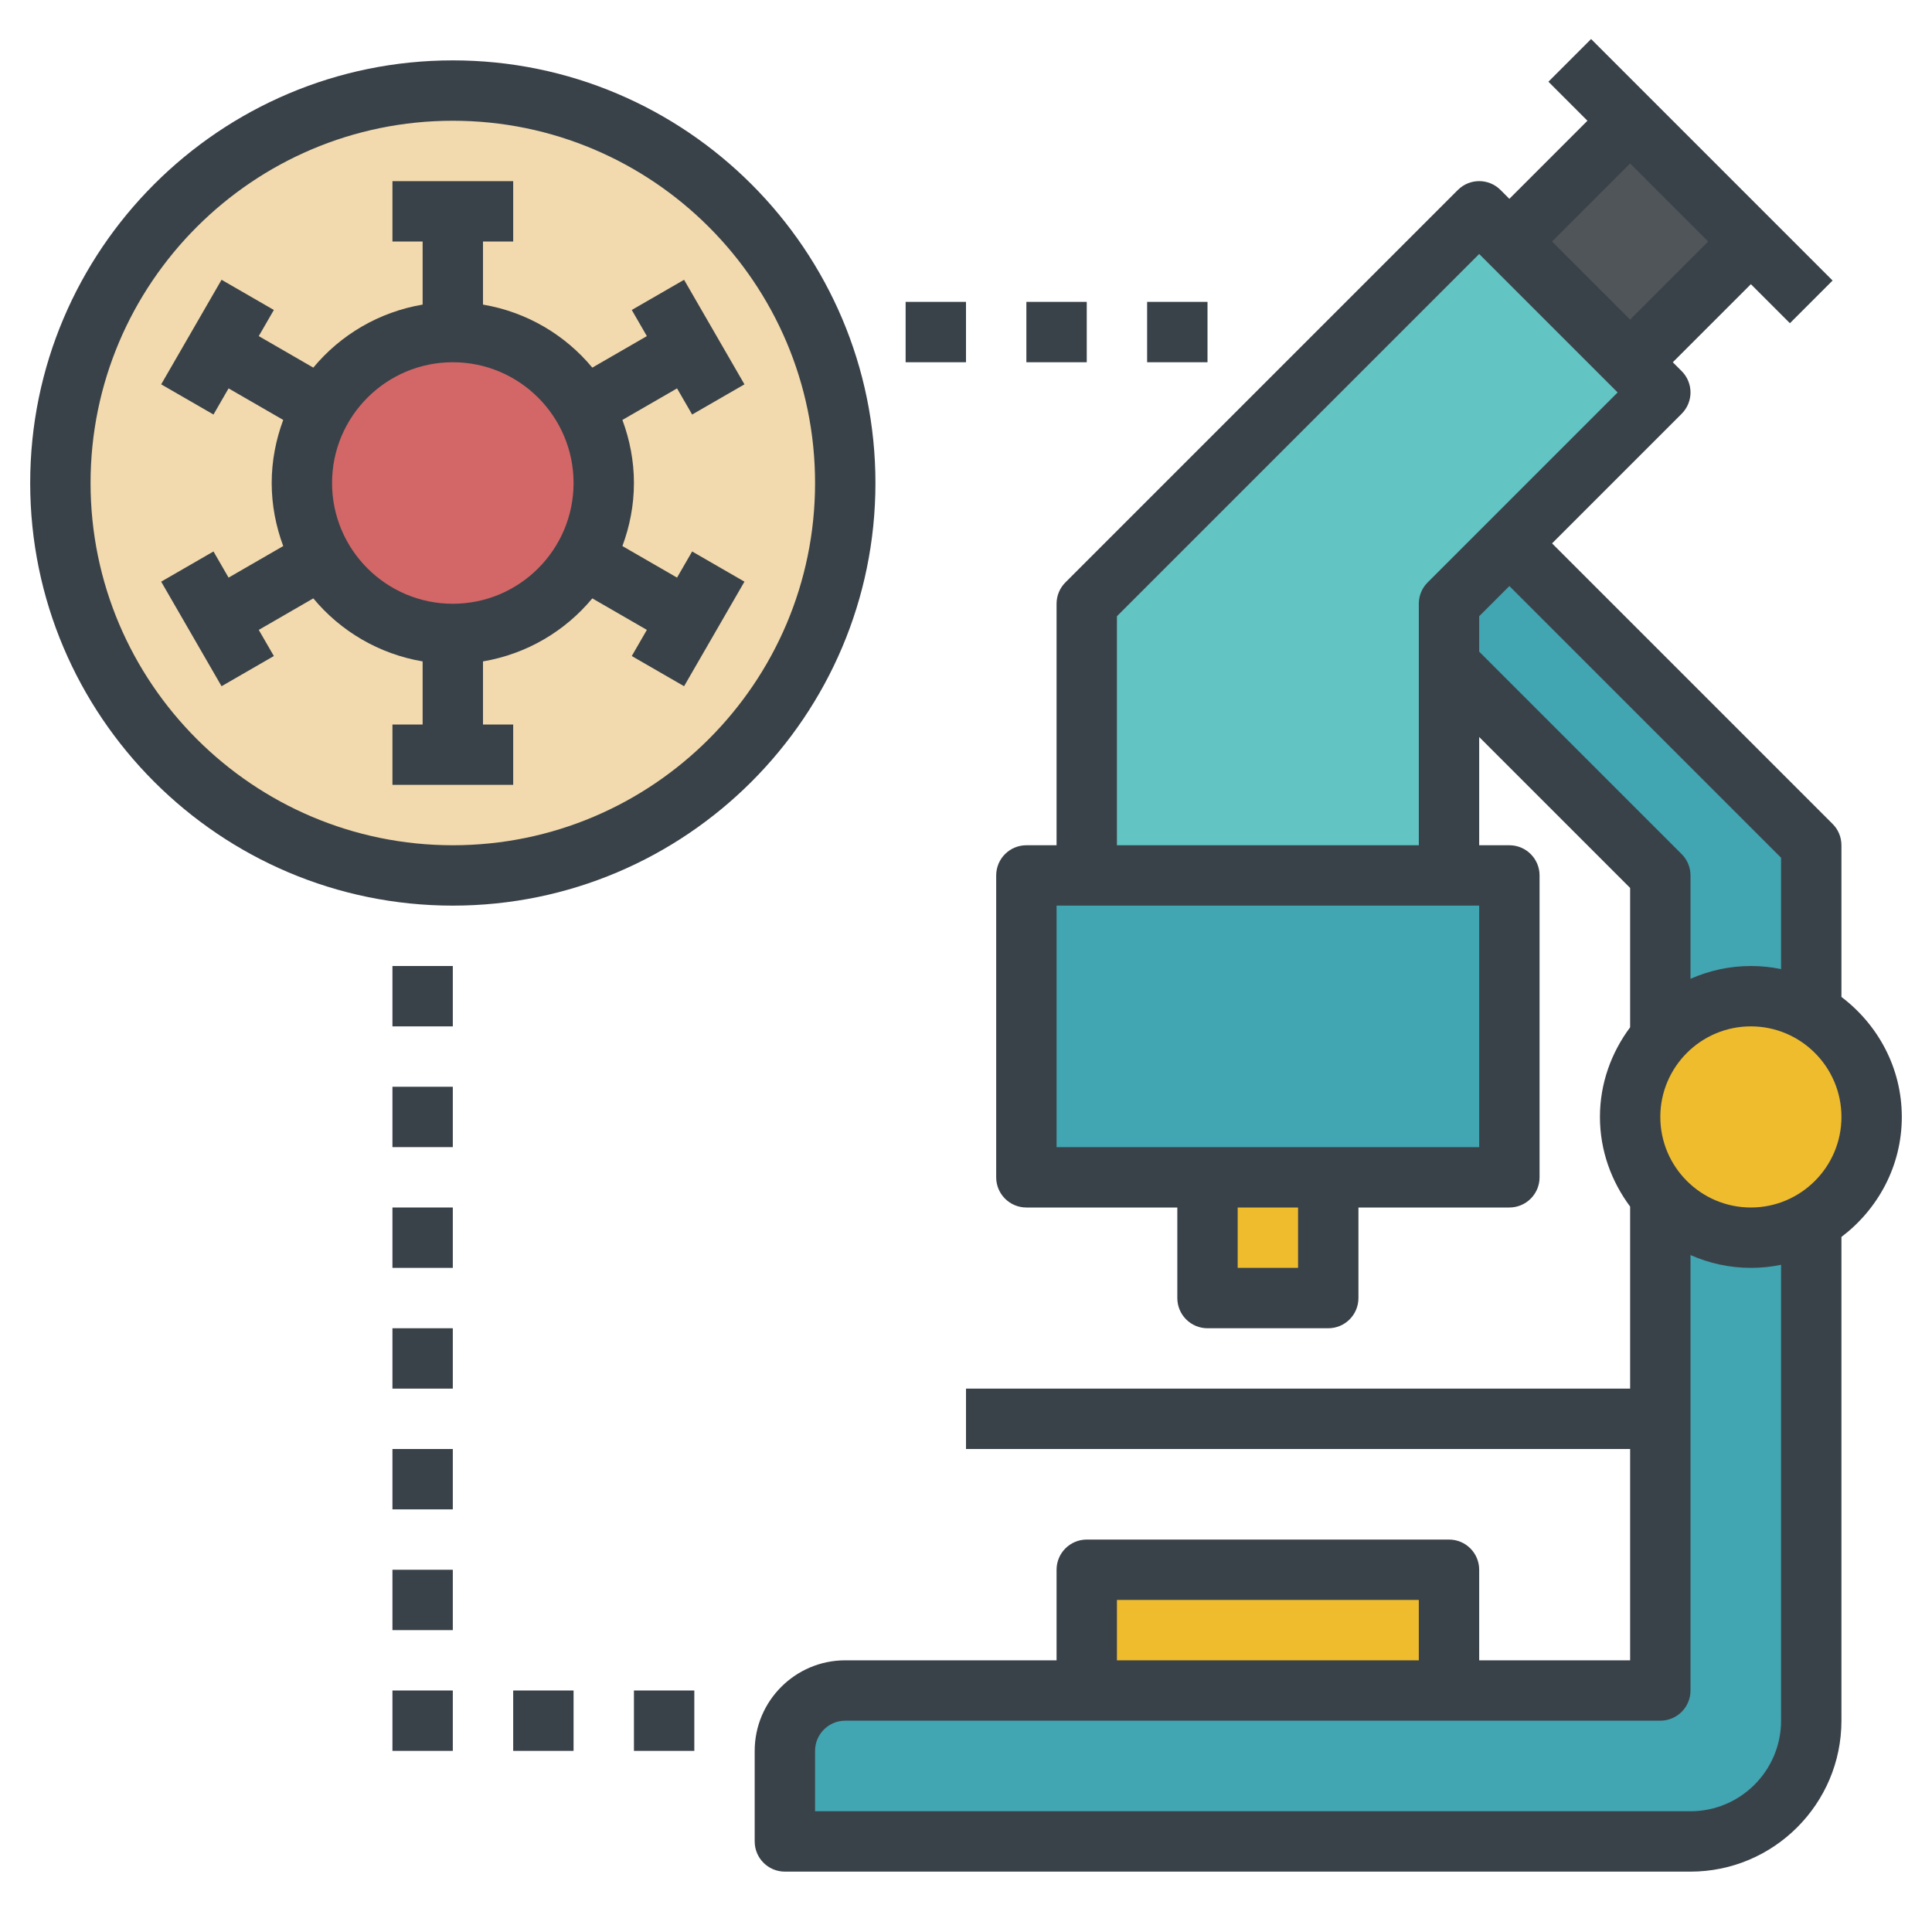
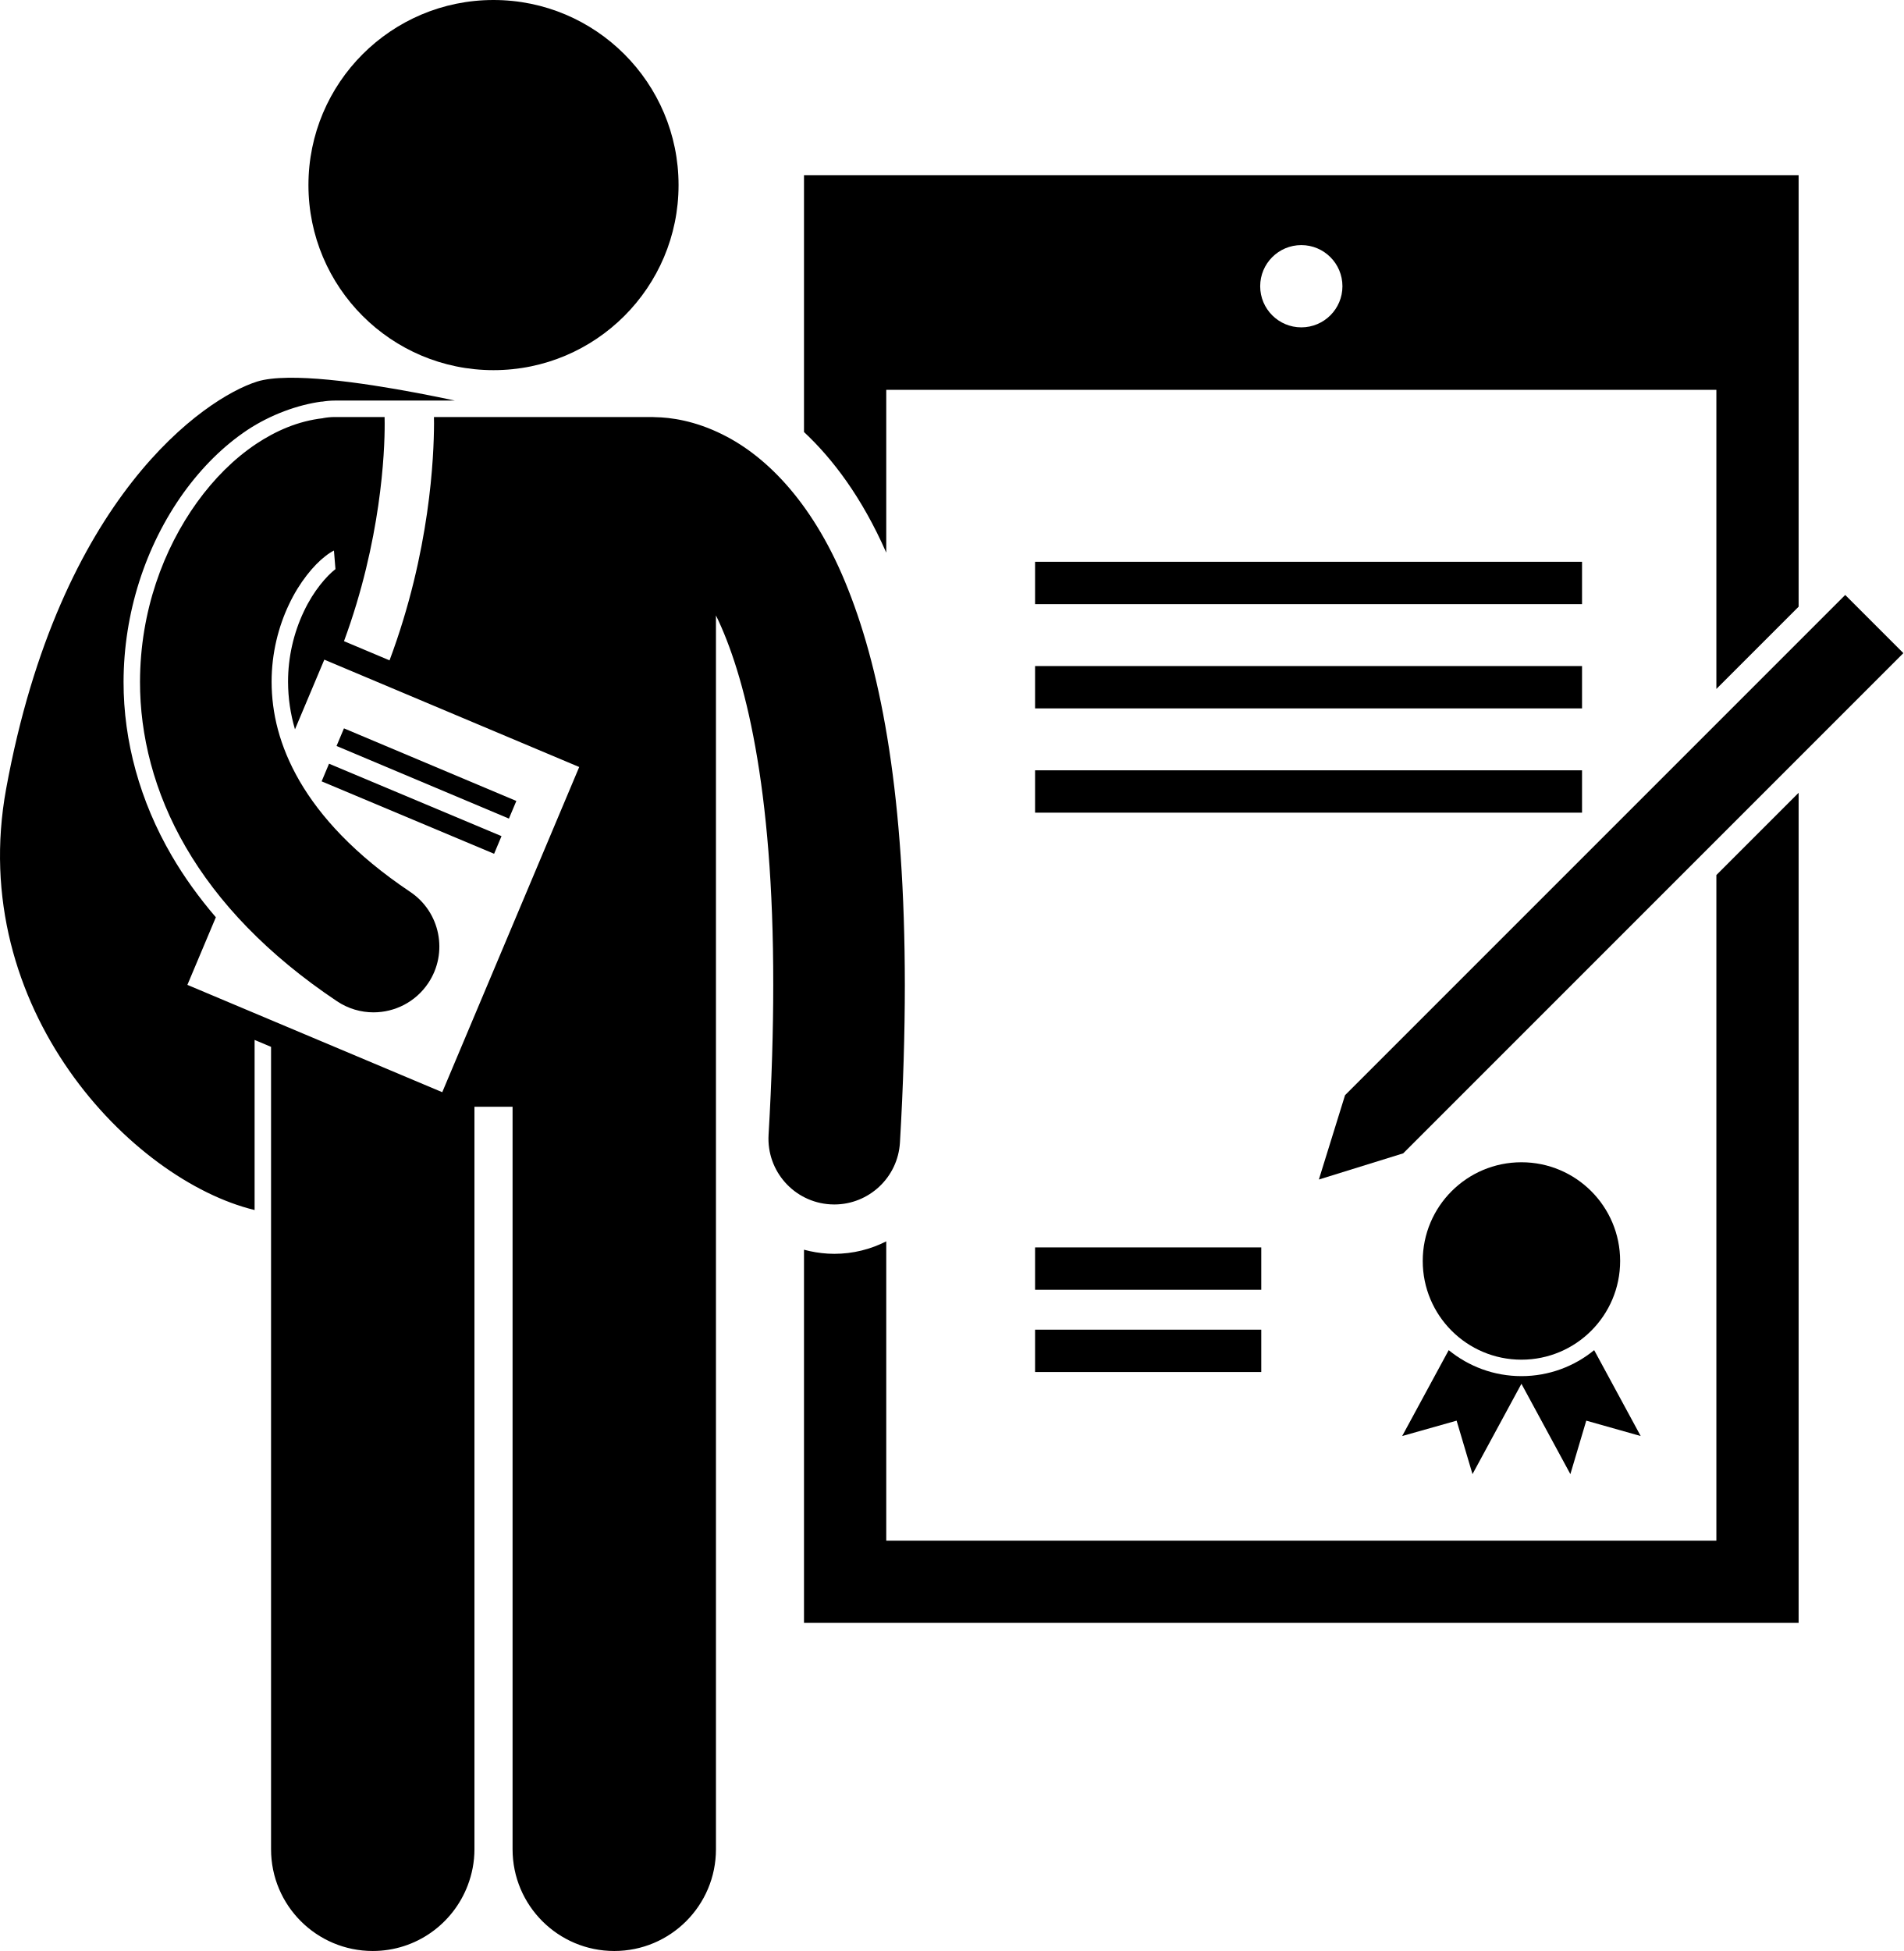
- <svg xmlns="http://www.w3.org/2000/svg" version="1.1" id="_x31_-outline-expand" x="0px" y="0px" viewBox="0 0 64 64" style="enable-background:new 0 0 64 64;" xml:space="preserve">
-   <path style="fill:#F2DAAE;" d="M28,16c0,7.18-5.82,13-13,13C7.82,29,2,23.18,2,16C2,8.82,7.82,3,15,3C22.18,3,28,8.82,28,16" />
-   <path style="fill:#D36767;" d="M20,16c0,2.762-2.239,5-5,5c-2.761,0-5-2.238-5-5c0-2.762,2.239-5,5-5C17.761,11,20,13.238,20,16" />
-   <rect x="51.172" y="5.172" transform="matrix(0.7071 -0.7071 0.7071 0.7071 10.1594 40.5269)" style="fill:#4F5559;" width="5.657" height="5.657" />
-   <path style="fill:#42A5B2;" d="M49,17l11,11v29c0,2.209-1.791,4-4,4H26v-3c0-1.104,0.896-2,2-2h27V29l-9-9L49,17z" />
-   <rect x="34" y="29" style="fill:#42A5B2;" width="16" height="10" />
-   <polygon style="fill:#62C4C3;" points="36,29 36,20 49,7 55,13 48,20 48,29 " />
-   <rect x="40" y="39" style="fill:#EFBC2E;" width="4" height="4" />
-   <rect x="36" y="52" style="fill:#EFBC2E;" width="12" height="4" />
-   <path style="fill:#EFBC2E;" d="M62,37c0,2.209-1.791,4-4,4c-2.209,0-4-1.791-4-4c0-2.209,1.791-4,4-4C60.209,33,62,34.791,62,37" />
-   <path style="fill:#3A4249;" d="M22.428,19.134l-1.81-1.045C20.86,17.437,21,16.735,21,16c0-0.735-0.14-1.437-0.382-2.089l1.81-1.045  l0.5,0.866l1.733-1l-2-3.464l-1.733,1l0.5,0.866l-1.807,1.044c-0.899-1.085-2.174-1.843-3.621-2.088V8h1V6h-4v2h1v2.09  c-1.447,0.245-2.722,1.003-3.621,2.088l-1.807-1.044l0.5-0.866l-1.733-1l-2,3.464l1.733,1l0.5-0.866l1.81,1.045  C9.14,14.563,9,15.265,9,16c0,0.735,0.14,1.437,0.382,2.089l-1.81,1.045l-0.5-0.866l-1.733,1l2,3.464l1.733-1l-0.5-0.866  l1.807-1.044c0.899,1.085,2.174,1.843,3.621,2.088V24h-1v2h4v-2h-1v-2.09c1.447-0.245,2.722-1.003,3.621-2.088l1.807,1.044  l-0.5,0.866l1.733,1l2-3.464l-1.733-1L22.428,19.134z M15,20c-2.206,0-4-1.794-4-4c0-2.206,1.794-4,4-4c2.206,0,4,1.794,4,4  C19,18.206,17.206,20,15,20" />
-   <path style="fill:#3A4249;" d="M15,2C7.28,2,1,8.28,1,16c0,7.72,6.28,14,14,14s14-6.28,14-14C29,8.28,22.72,2,15,2 M15,28  C8.383,28,3,22.617,3,16C3,9.383,8.383,4,15,4c6.617,0,12,5.383,12,12C27,22.617,21.617,28,15,28" />
-   <path style="fill:#3A4249;" d="M63,37c0-1.627-0.793-3.061-2-3.975V28c0-0.266-0.105-0.52-0.293-0.707L51.414,18l4.293-4.293  c0.391-0.391,0.391-1.023,0-1.414L55.414,12L58,9.414l1.293,1.293l1.414-1.414l-8-8l-1.414,1.414L52.586,4L50,6.586l-0.293-0.293  c-0.391-0.391-1.023-0.391-1.414,0l-13,13C35.105,19.48,35,19.734,35,20v8h-1c-0.552,0-1,0.447-1,1v10c0,0.553,0.448,1,1,1h5v3  c0,0.553,0.448,1,1,1h4c0.552,0,1-0.447,1-1v-3h5c0.552,0,1-0.447,1-1V29c0-0.553-0.448-1-1-1h-1v-3.586l5,5v4.617  c-0.62,0.832-1,1.854-1,2.969c0,1.115,0.38,2.137,1,2.969V46H32v2h22v7h-5v-3c0-0.553-0.448-1-1-1H36c-0.552,0-1,0.447-1,1v3h-7  c-1.654,0-3,1.346-3,3v3c0,0.553,0.448,1,1,1h30c2.757,0,5-2.243,5-5V40.975C62.207,40.061,63,38.627,63,37 M54,5.414L56.586,8  L54,10.586L51.414,8L54,5.414z M43,42h-2v-2h2V42z M49,38H35v-8h14V38z M37,28v-7.586l12-12L53.586,13l-6.293,6.293  C47.105,19.48,47,19.734,47,20v8H37z M49,21.586v-1.172l1-1l9,9v3.688C58.677,32.035,58.342,32,58,32c-0.712,0-1.386,0.154-2,0.424  V29c0-0.266-0.105-0.52-0.293-0.707L49,21.586z M37,53h10v2H37V53z M59,57c0,1.654-1.346,3-3,3H27v-2c0-0.552,0.449-1,1-1h27  c0.552,0,1-0.447,1-1V41.576C56.614,41.846,57.288,42,58,42c0.342,0,0.677-0.035,1-0.102V57z M58,40c-1.654,0-3-1.346-3-3  c0-1.654,1.346-3,3-3c1.654,0,3,1.346,3,3C61,38.654,59.654,40,58,40" />
-   <rect x="13" y="32" style="fill:#3A4249;" width="2" height="2" />
-   <rect x="13" y="36" style="fill:#3A4249;" width="2" height="2" />
-   <rect x="13" y="40" style="fill:#3A4249;" width="2" height="2" />
-   <rect x="13" y="44" style="fill:#3A4249;" width="2" height="2" />
-   <rect x="13" y="48" style="fill:#3A4249;" width="2" height="2" />
-   <rect x="13" y="52" style="fill:#3A4249;" width="2" height="2" />
-   <rect x="13" y="56" style="fill:#3A4249;" width="2" height="2" />
-   <rect x="17" y="56" style="fill:#3A4249;" width="2" height="2" />
-   <rect x="21" y="56" style="fill:#3A4249;" width="2" height="2" />
-   <rect x="30" y="10" style="fill:#3A4249;" width="2" height="2" />
-   <rect x="34" y="10" style="fill:#3A4249;" width="2" height="2" />
-   <rect x="38" y="10" style="fill:#3A4249;" width="2" height="2" />
+ <svg xmlns="http://www.w3.org/2000/svg" version="1.1" id="Layer_1" x="0px" y="0px" viewBox="0 0 231.414 237.183" enable-background="new 0 0 231.414 237.183" xml:space="preserve">
+   <g>
+     <path d="M107.752,67.182V47.391h100.927v36.365l10-10.001V47.392V21.297h-10.001H107.751h-10v26.095v5.13   C101.205,55.747,104.773,60.413,107.752,67.182z M158.215,29.797c2.762,0,5,2.239,5,5c0,2.761-2.238,5-5,5   c-2.762,0-5-2.239-5-5C153.215,32.036,155.453,29.797,158.215,29.797z" />
+     <path d="M208.679,187.296H107.752v-36.386c-1.901,0.968-4.047,1.517-6.314,1.518c-0.257,0-0.515-0.012-0.777-0.023   c-0.999-0.059-1.972-0.223-2.91-0.477v35.367v10h10h100.927h10.001v-10V96.377l-10,10.001V187.296z" />
+     <path d="M184.979,167.296c-3.352,0-6.431-1.187-8.844-3.158l-5.656,10.44l6.617-1.869l1.932,6.5l5.949-10.981   l5.951,10.981l1.932-6.5l6.617,1.869l-5.656-10.44C191.407,166.109,188.329,167.296,184.979,167.296z" />
+     <circle cx="184.978" cy="153.296" r="12" />
+     <rect x="125.846" y="68.297" width="66.5" height="5.149" />
+     <rect x="125.846" y="80.972" width="66.5" height="5.148" />
+     <rect x="125.846" y="93.647" width="66.5" height="5.148" />
+     <rect x="125.846" y="151.648" width="27.5" height="5.148" />
+     <rect x="125.846" y="161.648" width="27.5" height="5.148" />
+     <polygon points="160.35,143.394 170.604,140.212 231.414,79.401 224.343,72.33 163.532,133.142  " />
+     <path d="M57.683,134.548h4.636v90.269c0,6.832,5.537,12.365,12.365,12.365c6.826,0,12.363-5.533,12.363-12.365v-98   v-18.938V74.815c3.468,7.1,6.998,20.703,6.965,44.92c0,5.516-0.178,11.572-0.568,18.222   c-0.26,4.411,3.106,8.198,7.518,8.456c0.16,0.008,0.318,0.014,0.476,0.014c4.204-0.002,7.729-3.281,7.979-7.533   c0.406-6.934,0.594-13.301,0.594-19.158c-0.012-22.658-2.769-37.664-6.877-48.045   c-4.057-10.339-9.855-16.174-15.234-18.842c-3.416-1.721-6.414-2.11-8.221-2.133   c-0.119-0.005-0.238-0.018-0.359-0.018H52.76c0.004,0.219,0.008,0.476,0.009,0.807   c-0.016,3.917-0.447,15.504-5.408,28.774l-5.538-2.332c4.512-12.226,4.959-22.99,4.946-26.442   c0-0.36-0.004-0.621-0.009-0.807h-6.077c-0.478,0-0.944,0.05-1.399,0.133l0.001,0.009   c-3.087,0.348-5.766,1.558-8.109,3.105c-2.766,1.849-5.152,4.261-7.215,7.11   c-4.088,5.686-6.924,13.246-6.939,21.842c-0.01,6.434,1.672,13.41,5.572,20.1   c3.891,6.699,9.926,13.072,18.375,18.721c1.365,0.914,2.912,1.353,4.441,1.353c2.58,0,5.113-1.248,6.656-3.553   c2.457-3.672,1.473-8.641-2.201-11.098c-6.777-4.541-10.939-9.168-13.439-13.465   c-2.49-4.309-3.395-8.326-3.404-12.059c-0.004-3.486,0.836-6.736,2.12-9.43   c1.263-2.686,3.017-4.777,4.392-5.836c0.426-0.342,0.79-0.558,1.067-0.699l0.184,2.258   c-1.045,0.806-2.648,2.608-3.834,5.128c-1.268,2.66-1.933,5.621-1.93,8.576c0.006,1.967,0.288,3.881,0.842,5.774   l3.568-8.473L70.421,93.245l-16.651,39.533l-30.987-13.047l3.461-8.219c-2.065-2.406-3.869-4.91-5.382-7.512   c-3.832-6.578-5.852-13.877-5.839-21.107c0.012-8.289,2.611-16.461,7.312-23.006   c2.272-3.139,4.871-5.694,7.729-7.606c2.847-1.881,6.135-3.07,9.056-3.463l0.001,0.017   c0.511-0.083,1.029-0.137,1.562-0.137h14.631c-5.286-1.128-14.396-2.855-20.277-2.773   c-1.518,0.021-2.825,0.161-3.789,0.465c-6.332,2-24,14-30.5,49.5c-4.888,26.692,15.242,47.588,30.207,51.213v-20.678   l2,0.842v28.708v68.841c0,6.832,5.538,12.365,12.365,12.365c5.281,0,9.778-3.318,11.549-7.981   c0.519-1.364,0.815-2.838,0.815-4.384V134.548z" />
+     <path d="M82.5,22.5C82.5,10.073,72.426,0,60.001,0c-12.428,0-22.5,10.073-22.5,22.5c0,12.427,10.072,22.5,22.5,22.5   C72.426,45,82.5,34.927,82.5,22.5z" />
+     <rect x="50.687" y="82.661" transform="matrix(0.3881 -0.9216 0.9216 0.3881 -54.9353 105.322)" width="2.325" height="22.742" />
+     <rect x="48.88" y="86.947" transform="matrix(0.3871 -0.922 0.922 0.3871 -59.9823 106.3994)" width="2.326" height="22.744" />
+   </g>
</svg>
